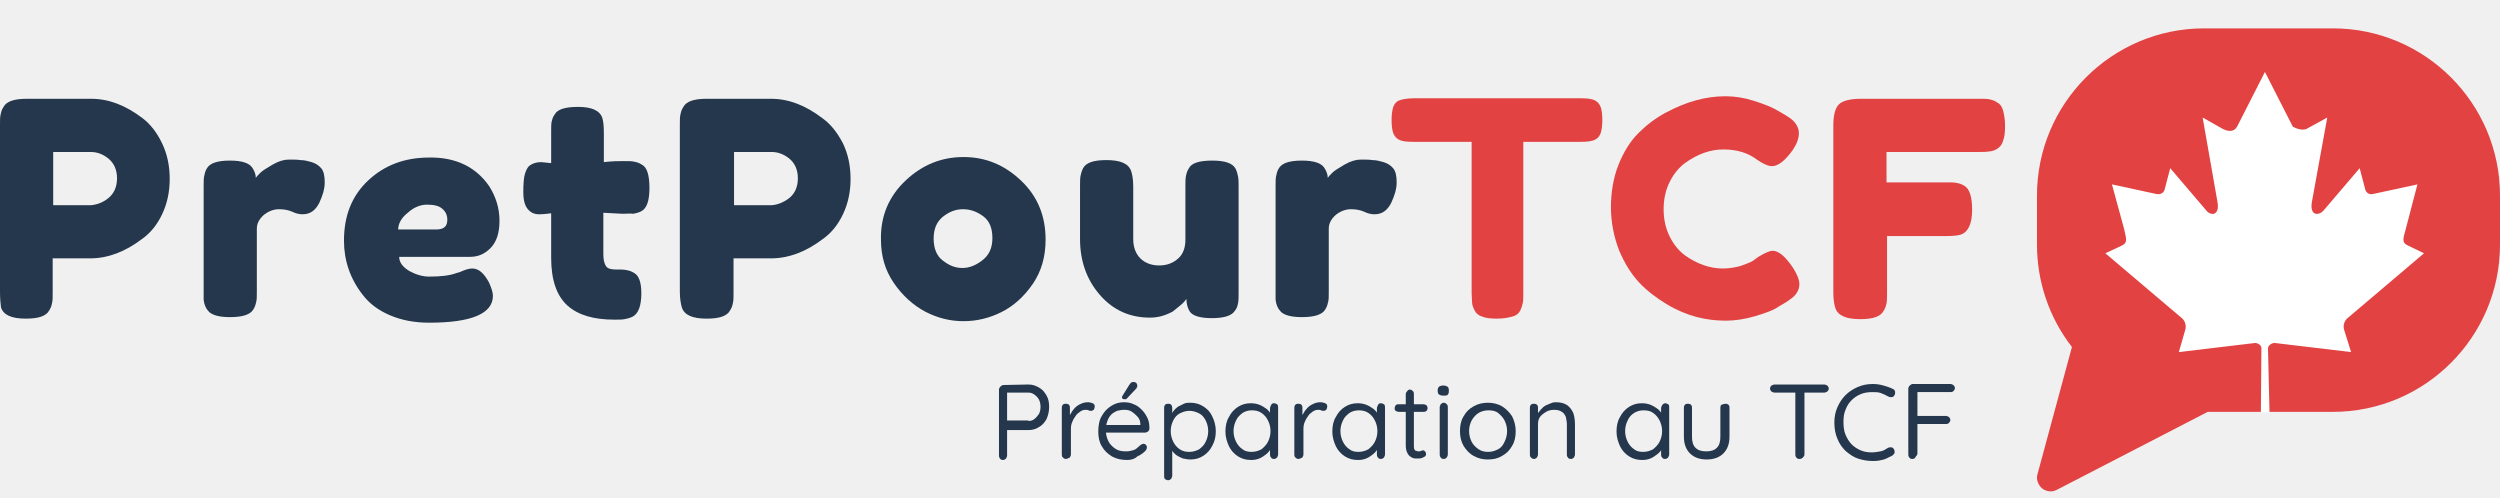
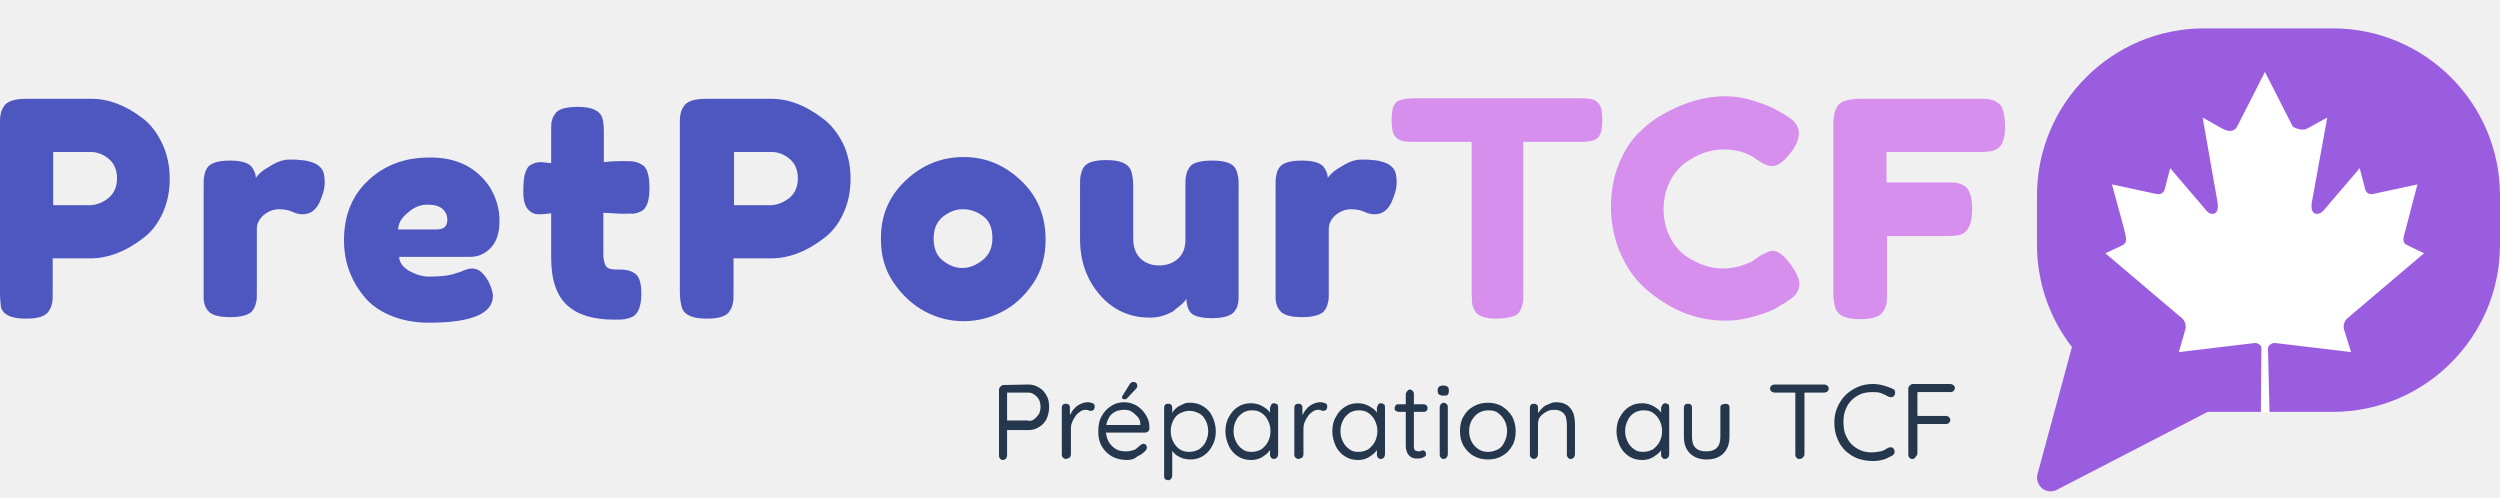
<svg xmlns="http://www.w3.org/2000/svg" version="1.1" id="PRINT" x="0px" y="0px" viewBox="0 0 493.5 98.3" style="enable-background:new 0 0 493.5 98.3;" xml:space="preserve">
  <style type="text/css">
- 	.st0{fill:#25374C;}
- 	.st1{fill:#E24242;}
- 	.st2{fill:#FFFFFF;}
+ 	.st0{fill:#4E56C0;}
+ 	.st1{fill:#D78FEE;}
+ 	.st2{fill:#25374C;}
+ 	.st3{fill:#9B5DE0;}
+ 	.st4{fill:#FFFFFF;}
</style>
  <path class="st0" d="M32,28.3c1,2.1,1.5,4.4,1.5,7s-0.5,4.9-1.5,7s-2.3,3.7-4,4.9c-3.3,2.5-6.7,3.8-10.2,3.8h-7.4v6.7  c0,0.9,0,1.6-0.1,2c-0.1,0.5-0.2,1-0.6,1.6c-0.6,1.1-2.1,1.6-4.6,1.6c-2.8,0-4.4-0.7-4.9-2.2C0.1,59.9,0,58.9,0,57.5V24.7  c0-0.9,0-1.6,0.1-2c0.1-0.5,0.2-1,0.6-1.6c0.6-1.1,2.1-1.6,4.6-1.6H18c3.5,0,6.8,1.3,10.1,3.8C29.7,24.5,31,26.2,32,28.3z   M21.4,39.1c1.1-0.9,1.7-2.2,1.7-3.9s-0.6-3-1.7-3.9S19.1,30,17.9,30h-7.4v10.5H18C19.1,40.4,20.3,40,21.4,39.1z" />
  <path class="st0" d="M61.5,32c0.7,0.2,1.4,0.6,1.9,1.2c0.5,0.6,0.7,1.5,0.7,2.8s-0.4,2.6-1.1,4.1c-0.8,1.5-1.8,2.2-3.3,2.2  c-0.7,0-1.4-0.2-2-0.5c-0.7-0.3-1.5-0.5-2.6-0.5s-2.1,0.4-3,1.1c-0.9,0.8-1.4,1.7-1.4,2.7v12.4c0,0.9,0,1.6-0.1,2s-0.2,1-0.6,1.6  c-0.6,1-2.1,1.5-4.6,1.5c-1.9,0-3.3-0.3-4.1-1c-0.6-0.6-1-1.4-1.1-2.5c0-0.4,0-1,0-1.7V36.8c0-0.9,0-1.6,0.1-2  c0.1-0.5,0.2-1,0.5-1.5c0.6-1.1,2.1-1.6,4.6-1.6c2.4,0,3.8,0.5,4.4,1.4c0.4,0.6,0.7,1.3,0.7,2c0.2-0.3,0.5-0.6,0.9-1  s1.2-0.9,2.4-1.6c1.2-0.7,2.3-1,3.2-1s1.7,0,2.3,0.1C60.1,31.6,60.8,31.8,61.5,32z" />
  <path class="st0" d="M98.6,43.6c0,2.4-0.6,4.2-1.8,5.4c-1.2,1.2-2.5,1.7-4,1.7h-14c0,1.1,0.7,2,2,2.8c1.3,0.7,2.6,1.1,3.9,1.1  c2.3,0,4.1-0.2,5.4-0.7l0.7-0.2c0.9-0.4,1.7-0.7,2.4-0.7c1.3,0,2.3,0.9,3.3,2.7c0.5,1.1,0.8,2,0.8,2.7c0,3.5-4.2,5.3-12.6,5.3  c-2.9,0-5.5-0.5-7.8-1.5s-4-2.3-5.3-4c-2.5-3.2-3.7-6.8-3.7-10.7c0-5,1.6-8.9,4.8-11.9c3.2-3,7.2-4.5,12-4.5C90,31,94,33,96.6,36.8  C97.9,38.9,98.6,41.1,98.6,43.6z M86.1,45.3c1.5,0,2.2-0.6,2.2-1.9c0-0.9-0.3-1.6-1-2.2c-0.7-0.6-1.7-0.8-3-0.8s-2.6,0.5-3.8,1.6  c-1.3,1-1.9,2.2-1.9,3.3C78.6,45.3,86.1,45.3,86.1,45.3z" />
  <path class="st0" d="M122.9,42.2l-3.8-0.2v8.2c0,1.1,0.2,1.8,0.5,2.3s1,0.7,1.9,0.7s1.6,0,2.1,0.1s1,0.2,1.6,0.6  c0.9,0.5,1.4,1.8,1.4,4c0,2.5-0.6,4-1.7,4.6c-0.6,0.3-1.1,0.4-1.6,0.5s-1.1,0.1-2,0.1c-4.1,0-7.2-0.9-9.3-2.8  c-2.1-1.9-3.2-5-3.2-9.4v-8.8c-0.7,0.1-1.6,0.2-2.4,0.2c-0.9,0-1.6-0.3-2.2-1s-0.9-1.8-0.9-3.4c0-1.6,0.1-2.8,0.3-3.5  c0.2-0.7,0.5-1.3,0.8-1.6c0.6-0.5,1.4-0.8,2.4-0.8l2,0.2V26c0-0.9,0-1.6,0.1-2s0.2-0.9,0.6-1.4c0.5-1,2-1.5,4.6-1.5  c2.7,0,4.3,0.7,4.8,2.2c0.2,0.6,0.3,1.6,0.3,3V32c1.7-0.2,3-0.2,3.9-0.2s1.6,0,2,0.1c0.5,0.1,1,0.2,1.6,0.6c1,0.5,1.5,2,1.5,4.6  c0,2.5-0.5,4-1.6,4.6c-0.6,0.3-1.1,0.4-1.6,0.5C124.5,42.1,123.8,42.2,122.9,42.2z" />
  <path class="st0" d="M166.4,28.3c1,2.1,1.5,4.4,1.5,7s-0.5,4.9-1.5,7s-2.3,3.7-4,4.9c-3.3,2.5-6.7,3.8-10.2,3.8h-7.4v6.7  c0,0.9,0,1.6-0.1,2c-0.1,0.5-0.2,1-0.6,1.6c-0.6,1.1-2.1,1.6-4.6,1.6c-2.8,0-4.4-0.7-4.9-2.2c-0.2-0.7-0.4-1.7-0.4-3.1V24.7  c0-0.9,0-1.6,0.1-2c0.1-0.5,0.2-1,0.6-1.6c0.6-1.1,2.1-1.6,4.6-1.6h12.7c3.5,0,6.8,1.3,10.1,3.8C164,24.5,165.3,26.2,166.4,28.3z   M155.8,39.1c1.1-0.9,1.7-2.2,1.7-3.9s-0.6-3-1.7-3.9c-1.1-0.9-2.3-1.3-3.5-1.3h-7.4v10.5h7.5C153.5,40.4,154.6,40,155.8,39.1z" />
  <path class="st0" d="M178.8,35.6c3.3-3.1,7.1-4.6,11.4-4.6c4.3,0,8,1.5,11.3,4.6s4.9,7,4.9,11.7c0,3.3-0.8,6.2-2.5,8.7  s-3.8,4.4-6.2,5.6c-2.4,1.2-4.9,1.8-7.5,1.8s-5.1-0.6-7.6-1.9c-2.4-1.3-4.5-3.2-6.2-5.7s-2.5-5.3-2.5-8.5  C173.8,42.6,175.5,38.7,178.8,35.6z M186.2,51.5c1.3,1,2.5,1.4,3.8,1.4s2.6-0.5,3.9-1.5c1.3-1,2-2.4,2-4.4s-0.6-3.4-1.8-4.3  c-1.2-0.9-2.5-1.4-4-1.4s-2.7,0.5-4,1.5c-1.2,1-1.8,2.4-1.8,4.3S184.9,50.6,186.2,51.5z" />
  <path class="st0" d="M227,62.7c-4,0-7.3-1.5-9.9-4.5c-2.6-3-3.9-6.7-3.9-11V36.8c0-0.9,0-1.6,0.1-2.1c0.1-0.4,0.2-0.9,0.5-1.5  c0.6-1.1,2.1-1.6,4.6-1.6c2.8,0,4.4,0.7,4.9,2.2c0.2,0.6,0.4,1.6,0.4,3v10.4c0,1.6,0.5,2.9,1.4,3.8c0.9,0.9,2.2,1.4,3.7,1.4  c1.6,0,2.8-0.5,3.8-1.4s1.4-2.2,1.4-3.7V36.8c0-0.9,0-1.6,0.1-2c0.1-0.5,0.2-1,0.6-1.6c0.5-1,2-1.5,4.6-1.5c2.5,0,4,0.5,4.6,1.6  c0.3,0.6,0.4,1.1,0.5,1.6s0.1,1.1,0.1,2v20.9c0,0.9,0,1.5-0.1,2s-0.2,1-0.6,1.5c-0.6,1-2.1,1.5-4.6,1.5c-2.4,0-3.9-0.5-4.4-1.4  c-0.4-0.7-0.6-1.5-0.6-2.4c-0.2,0.3-0.5,0.7-1.1,1.2s-1.1,0.9-1.6,1.3C230,62.3,228.6,62.7,227,62.7z" />
  <path class="st0" d="M273.1,32c0.7,0.2,1.4,0.6,1.9,1.2c0.5,0.6,0.7,1.5,0.7,2.8s-0.4,2.6-1.1,4.1c-0.8,1.5-1.8,2.2-3.3,2.2  c-0.7,0-1.4-0.2-2-0.5c-0.7-0.3-1.5-0.5-2.6-0.5s-2.1,0.4-3,1.1c-0.9,0.8-1.4,1.7-1.4,2.7v12.4c0,0.9,0,1.6-0.1,2s-0.2,1-0.6,1.6  c-0.6,1-2.1,1.5-4.6,1.5c-1.9,0-3.3-0.3-4.1-1c-0.6-0.6-1-1.4-1.1-2.5c0-0.4,0-1,0-1.7V36.8c0-0.9,0-1.6,0.1-2  c0.1-0.5,0.2-1,0.5-1.5c0.6-1.1,2.1-1.6,4.6-1.6c2.4,0,3.8,0.5,4.4,1.4c0.4,0.6,0.7,1.3,0.7,2c0.2-0.3,0.5-0.6,0.9-1  s1.2-0.9,2.4-1.6c1.2-0.7,2.3-1,3.2-1c0.9,0,1.7,0,2.3,0.1C271.7,31.6,272.4,31.8,273.1,32z" />
  <path class="st1" d="M279.1,19.4H312c1.3,0,2.2,0.1,2.8,0.4c0.6,0.3,1,0.8,1.2,1.4s0.3,1.5,0.3,2.5s-0.1,1.8-0.3,2.5  c-0.2,0.6-0.5,1-1,1.3c-0.7,0.4-1.7,0.5-3,0.5h-11.3v29.8c0,0.9,0,1.6-0.1,2s-0.2,0.9-0.5,1.5s-0.8,1-1.6,1.2  c-0.7,0.2-1.7,0.4-3,0.4c-1.2,0-2.2-0.1-2.9-0.4c-0.7-0.2-1.2-0.6-1.5-1.2c-0.3-0.6-0.5-1.1-0.5-1.5s-0.1-1.1-0.1-2V28H279  c-1.3,0-2.2-0.1-2.8-0.4c-0.6-0.3-1-0.8-1.2-1.4s-0.3-1.5-0.3-2.5s0.1-1.8,0.3-2.5c0.2-0.6,0.5-1,1-1.3  C276.7,19.6,277.8,19.4,279.1,19.4z" />
  <path class="st1" d="M346,51.5l1.1-0.8c1.3-0.8,2.3-1.2,2.8-1.2c1.2,0,2.5,1.1,4,3.3c0.9,1.4,1.3,2.5,1.3,3.3s-0.3,1.5-0.8,2.1  s-1.2,1-1.9,1.5c-0.7,0.4-1.4,0.8-2,1.2c-0.7,0.4-2,0.9-4,1.5s-4,0.9-5.8,0.9s-3.8-0.2-5.7-0.7c-1.9-0.5-3.9-1.3-5.9-2.5  s-3.9-2.6-5.5-4.3s-2.9-3.8-4-6.4c-1-2.6-1.6-5.5-1.6-8.5s0.5-5.9,1.5-8.4c1-2.5,2.3-4.6,3.9-6.2s3.4-3,5.5-4.1  c3.9-2.1,7.8-3.2,11.7-3.2c1.9,0,3.7,0.3,5.6,0.9s3.4,1.2,4.3,1.7l1.4,0.8c0.7,0.4,1.3,0.8,1.7,1.1c1,0.8,1.5,1.8,1.5,2.8  s-0.4,2.1-1.2,3.3c-1.5,2.1-2.9,3.2-4.1,3.2c-0.7,0-1.7-0.4-3-1.3c-1.7-1.3-3.9-2-6.6-2c-2.6,0-5.1,0.9-7.6,2.7  c-1.2,0.9-2.2,2.1-3,3.7c-0.8,1.6-1.2,3.4-1.2,5.4s0.4,3.8,1.2,5.4c0.8,1.6,1.8,2.8,3,3.7c2.4,1.7,4.9,2.6,7.5,2.6  c1.2,0,2.4-0.2,3.5-0.5C344.7,52.1,345.5,51.8,346,51.5z" />
  <path class="st1" d="M390.7,19.5c0.9,0,1.6,0,2,0.1s1,0.2,1.5,0.6c0.6,0.3,1,0.8,1.2,1.6c0.2,0.7,0.4,1.8,0.4,3c0,1.3-0.1,2.3-0.4,3  c-0.2,0.8-0.7,1.3-1.2,1.6s-1.1,0.5-1.6,0.5c-0.5,0.1-1.2,0.1-2.1,0.1h-18.1v6h11.7c0.9,0,1.6,0,2.1,0.1s1,0.2,1.6,0.6  c1,0.6,1.5,2.2,1.5,4.7c0,2.8-0.8,4.4-2.2,4.9c-0.6,0.2-1.6,0.3-3,0.3h-11.6v11.2c0,0.9,0,1.6-0.1,2.1c-0.1,0.4-0.2,0.9-0.6,1.5  c-0.6,1.1-2.1,1.6-4.6,1.6c-2.8,0-4.4-0.7-4.9-2.2c-0.2-0.6-0.4-1.6-0.4-3V24.7c0-2,0.4-3.4,1.1-4.1s2.2-1.1,4.3-1.1H390.7z" />
  <g>
-     <path class="st0" d="M203,75.9c0.8,0,1.4,0.2,2.1,0.6s1.1,0.9,1.5,1.6s0.5,1.4,0.5,2.3c0,0.8-0.2,1.6-0.5,2.3   c-0.4,0.7-0.8,1.2-1.5,1.6c-0.6,0.4-1.3,0.6-2.1,0.6h-4.3l0.1-0.3v5.3c0,0.2-0.1,0.4-0.2,0.6c-0.2,0.2-0.4,0.3-0.6,0.3   c-0.3,0-0.5-0.1-0.6-0.3c-0.2-0.2-0.2-0.4-0.2-0.6v-13c0-0.2,0.1-0.4,0.3-0.6s0.4-0.3,0.6-0.3L203,75.9L203,75.9z M203,83.1   c0.4,0,0.9-0.1,1.2-0.4c0.4-0.3,0.6-0.6,0.9-1c0.2-0.4,0.3-0.9,0.3-1.4s-0.1-1-0.3-1.4s-0.5-0.7-0.9-1s-0.8-0.4-1.2-0.4h-4.3   l0.1-0.3v6l-0.1-0.2h4.3V83.1z" />
-     <path class="st0" d="M210.4,90.6c-0.2,0-0.4-0.1-0.6-0.3c-0.2-0.2-0.2-0.4-0.2-0.6v-9.2c0-0.3,0.1-0.5,0.2-0.6   c0.2-0.2,0.4-0.2,0.6-0.2c0.3,0,0.5,0.1,0.6,0.2c0.2,0.2,0.2,0.4,0.2,0.6v2.8l-0.3-0.4c0.1-0.4,0.2-0.9,0.5-1.3   c0.2-0.4,0.5-0.8,0.8-1.1s0.7-0.6,1.2-0.8c0.4-0.2,0.9-0.3,1.4-0.3c0.3,0,0.6,0.1,0.9,0.2c0.3,0.1,0.4,0.4,0.4,0.6   c0,0.3-0.1,0.5-0.2,0.7c-0.2,0.1-0.3,0.2-0.5,0.2s-0.4,0-0.5-0.1c-0.2-0.1-0.4-0.1-0.6-0.1c-0.4,0-0.7,0.1-1,0.3   c-0.3,0.2-0.7,0.5-0.9,0.8s-0.5,0.7-0.7,1.2c-0.2,0.4-0.3,0.9-0.3,1.4v5.1c0,0.2-0.1,0.4-0.2,0.6C210.8,90.5,210.6,90.6,210.4,90.6   z" />
-     <path class="st0" d="M222.5,90.8c-1.1,0-2.1-0.2-3-0.7c-0.8-0.5-1.5-1.1-2-2c-0.5-0.8-0.7-1.8-0.7-2.9c0-1.2,0.2-2.3,0.7-3.1   c0.5-0.9,1.1-1.5,1.9-2s1.6-0.7,2.5-0.7c0.6,0,1.3,0.1,1.9,0.4c0.6,0.2,1.1,0.6,1.6,1.1s0.8,1,1.1,1.6s0.4,1.3,0.4,2.1   c0,0.2-0.1,0.4-0.3,0.6c-0.2,0.1-0.4,0.2-0.6,0.2h-8.3l-0.4-1.5h8.1l-0.3,0.3v-0.5c0-0.6-0.2-1.1-0.6-1.5s-0.7-0.7-1.2-1   s-1-0.3-1.5-0.3c-0.4,0-0.8,0.1-1.3,0.2c-0.4,0.2-0.8,0.4-1.1,0.7c-0.3,0.3-0.6,0.7-0.8,1.3c-0.2,0.5-0.3,1.1-0.3,1.9   s0.2,1.5,0.5,2.1s0.8,1.1,1.4,1.5s1.3,0.5,2.1,0.5c0.5,0,0.9-0.1,1.3-0.2c0.4-0.1,0.7-0.3,0.9-0.5s0.5-0.4,0.7-0.6   c0.2-0.1,0.4-0.2,0.5-0.2c0.2,0,0.4,0.1,0.5,0.2s0.2,0.3,0.2,0.5s-0.1,0.5-0.3,0.7c-0.4,0.4-0.9,0.8-1.6,1.1   C224,90.6,223.3,90.8,222.5,90.8z M221.9,78.8c-0.1,0-0.2,0-0.3-0.1s-0.2-0.2-0.1-0.3c0-0.1,0-0.2,0.1-0.3l1.3-2.1   c0.1-0.1,0.2-0.3,0.3-0.4s0.3-0.2,0.5-0.2c0.3,0,0.5,0.1,0.6,0.2s0.2,0.3,0.2,0.6c0,0.1,0,0.2-0.1,0.3c0,0.1-0.1,0.2-0.2,0.3   l-1.6,1.7c-0.1,0.1-0.2,0.2-0.3,0.3C222.2,78.8,222,78.8,221.9,78.8z" />
-     <path class="st0" d="M234.9,79.5c1,0,1.8,0.2,2.6,0.7s1.4,1.1,1.8,2c0.4,0.8,0.7,1.8,0.7,2.9s-0.2,2-0.7,2.9c-0.4,0.8-1,1.5-1.8,2   s-1.6,0.7-2.5,0.7c-0.5,0-1-0.1-1.5-0.2c-0.5-0.2-0.9-0.4-1.2-0.6s-0.7-0.6-0.9-0.9c-0.3-0.3-0.4-0.7-0.5-1l0.5-0.3v6.2   c0,0.2-0.1,0.4-0.2,0.6c-0.2,0.2-0.4,0.3-0.6,0.3c-0.2,0-0.4-0.1-0.6-0.2c-0.2-0.2-0.2-0.4-0.2-0.6V80.5c0-0.3,0.1-0.5,0.2-0.6   c0.2-0.2,0.4-0.2,0.6-0.2c0.3,0,0.5,0.1,0.6,0.2s0.2,0.4,0.2,0.6v1.9l-0.3-0.2c0.1-0.4,0.3-0.7,0.5-1s0.5-0.6,0.9-0.9   c0.4-0.2,0.8-0.4,1.2-0.6S234.5,79.5,234.9,79.5z M234.8,81.1c-0.7,0-1.3,0.2-1.9,0.5s-1,0.8-1.3,1.4s-0.5,1.3-0.5,2.1   c0,0.8,0.2,1.5,0.5,2.1s0.7,1.1,1.3,1.5s1.2,0.5,1.9,0.5s1.3-0.2,1.9-0.5c0.5-0.4,1-0.8,1.3-1.5c0.3-0.6,0.5-1.3,0.5-2.1   c0-0.8-0.2-1.5-0.5-2.1s-0.7-1.1-1.3-1.4C236.1,81.3,235.5,81.1,234.8,81.1z" />
-     <path class="st0" d="M251.5,79.6c0.2,0,0.4,0.1,0.6,0.2c0.2,0.2,0.2,0.4,0.2,0.6v9.3c0,0.2-0.1,0.4-0.2,0.6   c-0.2,0.2-0.4,0.3-0.6,0.3c-0.3,0-0.5-0.1-0.6-0.3c-0.2-0.2-0.2-0.4-0.2-0.6v-2h0.4c0,0.3-0.1,0.7-0.3,1s-0.5,0.7-0.9,1   s-0.8,0.6-1.3,0.8s-1,0.3-1.6,0.3c-1,0-1.8-0.2-2.6-0.7s-1.4-1.2-1.8-2c-0.4-0.9-0.7-1.8-0.7-2.9s0.2-2.1,0.7-2.9   c0.4-0.8,1-1.5,1.8-2s1.6-0.7,2.5-0.7c0.6,0,1.2,0.1,1.7,0.3c0.5,0.2,1,0.5,1.4,0.8s0.7,0.7,0.9,1.1s0.3,0.8,0.3,1.2l-0.5-0.1v-2.3   c0-0.2,0.1-0.4,0.2-0.6C251,79.7,251.2,79.6,251.5,79.6z M247.1,89.2c0.7,0,1.3-0.2,1.9-0.5c0.5-0.4,1-0.9,1.3-1.5s0.5-1.3,0.5-2.1   c0-0.8-0.2-1.5-0.5-2.1s-0.7-1.1-1.3-1.5s-1.2-0.5-1.9-0.5s-1.3,0.2-1.8,0.5c-0.5,0.4-1,0.8-1.3,1.5c-0.3,0.6-0.5,1.3-0.5,2.1   c0,0.8,0.2,1.5,0.5,2.1s0.7,1.1,1.3,1.5C245.8,89.1,246.4,89.2,247.1,89.2z" />
-     <path class="st0" d="M256.3,90.6c-0.2,0-0.4-0.1-0.6-0.3c-0.2-0.2-0.2-0.4-0.2-0.6v-9.2c0-0.3,0.1-0.5,0.2-0.6   c0.2-0.2,0.4-0.2,0.6-0.2c0.3,0,0.5,0.1,0.6,0.2c0.2,0.2,0.2,0.4,0.2,0.6v2.8l-0.3-0.4c0.1-0.4,0.2-0.9,0.5-1.3   c0.2-0.4,0.5-0.8,0.8-1.1s0.7-0.6,1.2-0.8c0.4-0.2,0.9-0.3,1.4-0.3c0.3,0,0.6,0.1,0.9,0.2s0.4,0.4,0.4,0.6c0,0.3-0.1,0.5-0.2,0.7   c-0.2,0.1-0.3,0.2-0.5,0.2s-0.4,0-0.5-0.1c-0.2-0.1-0.4-0.1-0.6-0.1c-0.4,0-0.7,0.1-1,0.3c-0.3,0.2-0.7,0.5-0.9,0.8   s-0.5,0.7-0.7,1.2c-0.2,0.4-0.3,0.9-0.3,1.4v5.1c0,0.2-0.1,0.4-0.2,0.6C256.7,90.5,256.5,90.6,256.3,90.6z" />
-     <path class="st0" d="M272.6,79.6c0.2,0,0.4,0.1,0.6,0.2c0.2,0.2,0.2,0.4,0.2,0.6v9.3c0,0.2-0.1,0.4-0.2,0.6   c-0.2,0.2-0.4,0.3-0.6,0.3c-0.3,0-0.5-0.1-0.6-0.3c-0.2-0.2-0.2-0.4-0.2-0.6v-2h0.4c0,0.3-0.1,0.7-0.3,1s-0.5,0.7-0.9,1   s-0.8,0.6-1.3,0.8s-1,0.3-1.6,0.3c-1,0-1.8-0.2-2.6-0.7c-0.8-0.5-1.4-1.2-1.8-2c-0.4-0.9-0.7-1.8-0.7-2.9s0.2-2.1,0.7-2.9   c0.4-0.8,1-1.5,1.8-2s1.6-0.7,2.5-0.7c0.6,0,1.2,0.1,1.7,0.3c0.5,0.2,1,0.5,1.4,0.8s0.7,0.7,0.9,1.1s0.3,0.8,0.3,1.2l-0.5-0.1v-2.3   c0-0.2,0.1-0.4,0.2-0.6C272.1,79.7,272.3,79.6,272.6,79.6z M268.2,89.2c0.7,0,1.3-0.2,1.9-0.5c0.5-0.4,1-0.9,1.3-1.5   s0.5-1.3,0.5-2.1c0-0.8-0.2-1.5-0.5-2.1s-0.7-1.1-1.3-1.5s-1.2-0.5-1.9-0.5c-0.7,0-1.3,0.2-1.8,0.5c-0.5,0.4-1,0.8-1.3,1.5   c-0.3,0.6-0.5,1.3-0.5,2.1c0,0.8,0.2,1.5,0.5,2.1s0.7,1.1,1.3,1.5C266.9,89.1,267.5,89.2,268.2,89.2z" />
-     <path class="st0" d="M276.1,79.8h4.9c0.2,0,0.4,0.1,0.6,0.2c0.1,0.2,0.2,0.3,0.2,0.6c0,0.2-0.1,0.4-0.2,0.5s-0.3,0.2-0.6,0.2h-4.9   c-0.2,0-0.4-0.1-0.6-0.2c-0.2-0.2-0.2-0.3-0.2-0.5s0.1-0.4,0.2-0.6C275.7,79.8,275.9,79.8,276.1,79.8z M278.3,76.9   c0.2,0,0.4,0.1,0.6,0.3c0.2,0.2,0.2,0.4,0.2,0.6v10.1c0,0.3,0,0.6,0.1,0.8c0.1,0.2,0.2,0.3,0.4,0.3c0.2,0.1,0.3,0.1,0.5,0.1   c0.1,0,0.3,0,0.4-0.1c0.1,0,0.2-0.1,0.4-0.1s0.3,0.1,0.4,0.2s0.2,0.3,0.2,0.5c0,0.3-0.1,0.5-0.4,0.6c-0.3,0.2-0.6,0.3-1,0.3   c-0.2,0-0.4,0-0.7,0c-0.3,0-0.6-0.1-0.9-0.3c-0.3-0.2-0.5-0.4-0.7-0.8s-0.3-0.9-0.3-1.5V77.8c0-0.2,0.1-0.4,0.3-0.6   C277.9,77,278.1,76.9,278.3,76.9z" />
-     <path class="st0" d="M284.9,78.1c-0.4,0-0.6-0.1-0.8-0.2c-0.2-0.1-0.3-0.4-0.3-0.7V77c0-0.3,0.1-0.5,0.3-0.7   c0.2-0.1,0.4-0.2,0.8-0.2s0.6,0.1,0.8,0.2c0.2,0.1,0.3,0.4,0.3,0.7v0.3c0,0.3-0.1,0.5-0.3,0.7C285.5,78.1,285.3,78.1,284.9,78.1z    M285.8,89.7c0,0.2-0.1,0.4-0.2,0.6c-0.2,0.2-0.4,0.3-0.6,0.3c-0.3,0-0.5-0.1-0.6-0.3c-0.2-0.2-0.2-0.4-0.2-0.6v-9.3   c0-0.2,0.1-0.4,0.2-0.6c0.2-0.2,0.4-0.3,0.6-0.3s0.4,0.1,0.6,0.3c0.2,0.2,0.2,0.4,0.2,0.6V89.7z" />
-     <path class="st0" d="M299.2,85.1c0,1.1-0.2,2.1-0.7,2.9c-0.5,0.9-1.1,1.5-2,2c-0.8,0.5-1.7,0.7-2.8,0.7c-1,0-1.9-0.2-2.8-0.7   s-1.5-1.2-2-2c-0.5-0.9-0.7-1.8-0.7-2.9s0.2-2.1,0.7-2.9c0.5-0.9,1.1-1.5,2-2s1.8-0.7,2.8-0.7s1.9,0.2,2.8,0.7c0.8,0.5,1.5,1.2,2,2   C298.9,83,299.2,84,299.2,85.1z M297.5,85.1c0-0.8-0.2-1.5-0.5-2.1s-0.8-1.1-1.3-1.5s-1.2-0.5-1.9-0.5c-0.7,0-1.4,0.2-1.9,0.5   s-1,0.8-1.4,1.5c-0.3,0.6-0.5,1.3-0.5,2.1c0,0.8,0.2,1.5,0.5,2.1s0.8,1.1,1.4,1.5s1.2,0.5,1.9,0.5c0.7,0,1.3-0.2,1.9-0.5   s1-0.8,1.3-1.5C297.3,86.6,297.5,85.9,297.5,85.1z" />
-     <path class="st0" d="M307.1,79.4c1,0,1.7,0.2,2.3,0.6c0.5,0.4,0.9,0.9,1.2,1.6c0.2,0.7,0.3,1.4,0.3,2.2v5.9c0,0.2-0.1,0.4-0.2,0.6   c-0.2,0.2-0.4,0.3-0.6,0.3c-0.3,0-0.5-0.1-0.6-0.3c-0.2-0.2-0.2-0.4-0.2-0.6v-5.9c0-0.5-0.1-1-0.2-1.5c-0.2-0.4-0.4-0.8-0.8-1   c-0.4-0.3-0.9-0.4-1.5-0.4s-1.1,0.1-1.6,0.4s-0.9,0.6-1.2,1c-0.3,0.4-0.4,0.9-0.4,1.5v5.9c0,0.2-0.1,0.4-0.2,0.6   c-0.2,0.2-0.4,0.3-0.6,0.3s-0.4-0.1-0.6-0.3c-0.2-0.2-0.2-0.4-0.2-0.6v-9.2c0-0.3,0.1-0.5,0.2-0.6c0.2-0.2,0.4-0.2,0.6-0.2   c0.3,0,0.5,0.1,0.6,0.2c0.2,0.2,0.2,0.4,0.2,0.6V82l-0.4,0.5c0.1-0.4,0.2-0.7,0.5-1.1s0.6-0.7,0.9-1s0.8-0.5,1.3-0.7   S306.6,79.4,307.1,79.4z" />
-     <path class="st0" d="M328.7,79.6c0.2,0,0.4,0.1,0.6,0.2s0.2,0.4,0.2,0.6v9.3c0,0.2-0.1,0.4-0.2,0.6c-0.2,0.2-0.4,0.3-0.6,0.3   c-0.3,0-0.5-0.1-0.6-0.3c-0.2-0.2-0.2-0.4-0.2-0.6v-2h0.4c0,0.3-0.1,0.7-0.3,1c-0.2,0.4-0.5,0.7-0.9,1s-0.8,0.6-1.3,0.8   s-1,0.3-1.6,0.3c-1,0-1.8-0.2-2.6-0.7c-0.8-0.5-1.4-1.2-1.8-2c-0.4-0.9-0.7-1.8-0.7-2.9s0.2-2.1,0.7-2.9c0.4-0.8,1-1.5,1.8-2   s1.6-0.7,2.5-0.7c0.6,0,1.2,0.1,1.7,0.3c0.5,0.2,1,0.5,1.4,0.8s0.7,0.7,0.9,1.1c0.2,0.4,0.3,0.8,0.3,1.2l-0.5-0.1v-2.3   c0-0.2,0.1-0.4,0.2-0.6S328.5,79.6,328.7,79.6z M324.4,89.2c0.7,0,1.3-0.2,1.9-0.5c0.5-0.4,1-0.9,1.3-1.5s0.5-1.3,0.5-2.1   c0-0.8-0.2-1.5-0.5-2.1s-0.7-1.1-1.3-1.5c-0.5-0.4-1.2-0.5-1.9-0.5c-0.7,0-1.3,0.2-1.8,0.5s-1,0.8-1.3,1.5   c-0.3,0.6-0.5,1.3-0.5,2.1c0,0.8,0.2,1.5,0.5,2.1s0.7,1.1,1.3,1.5C323.1,89.1,323.7,89.2,324.4,89.2z" />
-     <path class="st0" d="M340.6,79.7c0.3,0,0.5,0.1,0.6,0.2c0.2,0.2,0.2,0.4,0.2,0.6v5.7c0,1.4-0.4,2.5-1.2,3.3   c-0.8,0.8-1.9,1.2-3.3,1.2s-2.5-0.4-3.3-1.2c-0.8-0.8-1.2-1.9-1.2-3.3v-5.7c0-0.3,0.1-0.5,0.2-0.6c0.2-0.2,0.4-0.2,0.6-0.2   c0.3,0,0.5,0.1,0.6,0.2c0.2,0.2,0.2,0.4,0.2,0.6v5.7c0,1,0.2,1.7,0.7,2.2s1.2,0.7,2.1,0.7s1.6-0.2,2.1-0.7s0.7-1.2,0.7-2.2v-5.7   c0-0.3,0.1-0.5,0.2-0.6C340.2,79.8,340.4,79.7,340.6,79.7z" />
-     <path class="st0" d="M350.3,77.5c-0.2,0-0.4-0.1-0.6-0.2c-0.2-0.2-0.3-0.4-0.3-0.6s0.1-0.4,0.3-0.6c0.2-0.1,0.4-0.2,0.6-0.2h9.8   c0.2,0,0.4,0.1,0.6,0.2c0.2,0.2,0.3,0.4,0.3,0.6s-0.1,0.4-0.3,0.6c-0.2,0.1-0.4,0.2-0.6,0.2H350.3z M355.2,90.6   c-0.3,0-0.5-0.1-0.6-0.3c-0.2-0.2-0.2-0.4-0.2-0.6v-13h1.8v13c0,0.2-0.1,0.4-0.3,0.6C355.7,90.5,355.5,90.6,355.2,90.6z" />
-     <path class="st0" d="M373.7,76.8c0.2,0.1,0.4,0.3,0.4,0.6c0,0.3,0,0.5-0.2,0.7c-0.1,0.2-0.3,0.3-0.5,0.3s-0.4,0-0.6-0.1   c-0.5-0.3-1-0.5-1.5-0.7s-1.1-0.2-1.7-0.2c-0.8,0-1.6,0.1-2.3,0.4c-0.7,0.3-1.3,0.7-1.8,1.2s-0.9,1.1-1.2,1.9   c-0.3,0.7-0.4,1.5-0.4,2.4s0.1,1.8,0.4,2.5s0.7,1.4,1.2,1.9s1.1,0.9,1.8,1.2c0.7,0.3,1.4,0.4,2.2,0.4c0.6,0,1.1-0.1,1.7-0.2   s1-0.4,1.5-0.7c0.2-0.1,0.4-0.1,0.6-0.1s0.4,0.1,0.5,0.3c0.2,0.2,0.2,0.5,0.2,0.7s-0.2,0.4-0.4,0.6c-0.4,0.2-0.8,0.4-1.2,0.6   c-0.4,0.2-0.9,0.3-1.4,0.4s-1,0.1-1.4,0.1c-1,0-2-0.2-2.9-0.5s-1.7-0.9-2.4-1.5c-0.7-0.7-1.2-1.4-1.6-2.4c-0.4-0.9-0.6-2-0.6-3.2   c0-1.1,0.2-2.1,0.6-3s0.9-1.7,1.6-2.4c0.7-0.7,1.5-1.2,2.4-1.6s1.9-0.6,3-0.6c0.7,0,1.4,0.1,2.1,0.3S373.1,76.5,373.7,76.8z" />
-     <path class="st0" d="M377.5,90.6c-0.3,0-0.5-0.1-0.6-0.3c-0.2-0.2-0.2-0.4-0.2-0.6v-13c0-0.2,0.1-0.4,0.3-0.6   c0.2-0.2,0.4-0.3,0.6-0.3h7.4c0.2,0,0.4,0.1,0.6,0.2c0.2,0.2,0.3,0.4,0.3,0.6s-0.1,0.4-0.3,0.6c-0.2,0.2-0.4,0.2-0.6,0.2h-6.6   l0.1-0.2v5.1l-0.1-0.2h5.7c0.2,0,0.4,0.1,0.6,0.2c0.2,0.2,0.3,0.4,0.3,0.6s-0.1,0.4-0.3,0.6c-0.2,0.2-0.4,0.2-0.6,0.2h-5.7l0.1-0.2   v6c0,0.2-0.1,0.4-0.3,0.6C378,90.5,377.8,90.6,377.5,90.6z" />
+     <path class="st2" d="M203,75.9c0.8,0,1.4,0.2,2.1,0.6s1.1,0.9,1.5,1.6s0.5,1.4,0.5,2.3c0,0.8-0.2,1.6-0.5,2.3   c-0.4,0.7-0.8,1.2-1.5,1.6c-0.6,0.4-1.3,0.6-2.1,0.6h-4.3l0.1-0.3v5.3c0,0.2-0.1,0.4-0.2,0.6c-0.2,0.2-0.4,0.3-0.6,0.3   c-0.3,0-0.5-0.1-0.6-0.3c-0.2-0.2-0.2-0.4-0.2-0.6v-13c0-0.2,0.1-0.4,0.3-0.6s0.4-0.3,0.6-0.3L203,75.9L203,75.9z M203,83.1   c0.4,0,0.9-0.1,1.2-0.4c0.4-0.3,0.6-0.6,0.9-1c0.2-0.4,0.3-0.9,0.3-1.4s-0.1-1-0.3-1.4s-0.5-0.7-0.9-1s-0.8-0.4-1.2-0.4h-4.3   l0.1-0.3v6l-0.1-0.2h4.3V83.1z" />
+     <path class="st2" d="M210.4,90.6c-0.2,0-0.4-0.1-0.6-0.3c-0.2-0.2-0.2-0.4-0.2-0.6v-9.2c0-0.3,0.1-0.5,0.2-0.6   c0.2-0.2,0.4-0.2,0.6-0.2c0.3,0,0.5,0.1,0.6,0.2c0.2,0.2,0.2,0.4,0.2,0.6v2.8l-0.3-0.4c0.1-0.4,0.2-0.9,0.5-1.3   c0.2-0.4,0.5-0.8,0.8-1.1s0.7-0.6,1.2-0.8c0.4-0.2,0.9-0.3,1.4-0.3c0.3,0,0.6,0.1,0.9,0.2c0.3,0.1,0.4,0.4,0.4,0.6   c0,0.3-0.1,0.5-0.2,0.7c-0.2,0.1-0.3,0.2-0.5,0.2s-0.4,0-0.5-0.1c-0.2-0.1-0.4-0.1-0.6-0.1c-0.4,0-0.7,0.1-1,0.3   c-0.3,0.2-0.7,0.5-0.9,0.8s-0.5,0.7-0.7,1.2c-0.2,0.4-0.3,0.9-0.3,1.4v5.1c0,0.2-0.1,0.4-0.2,0.6C210.8,90.5,210.6,90.6,210.4,90.6   z" />
+     <path class="st2" d="M222.5,90.8c-1.1,0-2.1-0.2-3-0.7c-0.8-0.5-1.5-1.1-2-2c-0.5-0.8-0.7-1.8-0.7-2.9c0-1.2,0.2-2.3,0.7-3.1   c0.5-0.9,1.1-1.5,1.9-2s1.6-0.7,2.5-0.7c0.6,0,1.3,0.1,1.9,0.4c0.6,0.2,1.1,0.6,1.6,1.1s0.8,1,1.1,1.6s0.4,1.3,0.4,2.1   c0,0.2-0.1,0.4-0.3,0.6c-0.2,0.1-0.4,0.2-0.6,0.2h-8.3l-0.4-1.5h8.1l-0.3,0.3v-0.5c0-0.6-0.2-1.1-0.6-1.5s-0.7-0.7-1.2-1   s-1-0.3-1.5-0.3c-0.4,0-0.8,0.1-1.3,0.2c-0.4,0.2-0.8,0.4-1.1,0.7c-0.3,0.3-0.6,0.7-0.8,1.3c-0.2,0.5-0.3,1.1-0.3,1.9   s0.2,1.5,0.5,2.1s0.8,1.1,1.4,1.5s1.3,0.5,2.1,0.5c0.5,0,0.9-0.1,1.3-0.2c0.4-0.1,0.7-0.3,0.9-0.5s0.5-0.4,0.7-0.6   c0.2-0.1,0.4-0.2,0.5-0.2c0.2,0,0.4,0.1,0.5,0.2s0.2,0.3,0.2,0.5s-0.1,0.5-0.3,0.7c-0.4,0.4-0.9,0.8-1.6,1.1   C224,90.6,223.3,90.8,222.5,90.8z M221.9,78.8c-0.1,0-0.2,0-0.3-0.1s-0.2-0.2-0.1-0.3c0-0.1,0-0.2,0.1-0.3l1.3-2.1   c0.1-0.1,0.2-0.3,0.3-0.4s0.3-0.2,0.5-0.2c0.3,0,0.5,0.1,0.6,0.2s0.2,0.3,0.2,0.6c0,0.1,0,0.2-0.1,0.3c0,0.1-0.1,0.2-0.2,0.3   l-1.6,1.7c-0.1,0.1-0.2,0.2-0.3,0.3C222.2,78.8,222,78.8,221.9,78.8z" />
+     <path class="st2" d="M234.9,79.5c1,0,1.8,0.2,2.6,0.7s1.4,1.1,1.8,2c0.4,0.8,0.7,1.8,0.7,2.9s-0.2,2-0.7,2.9c-0.4,0.8-1,1.5-1.8,2   s-1.6,0.7-2.5,0.7c-0.5,0-1-0.1-1.5-0.2c-0.5-0.2-0.9-0.4-1.2-0.6s-0.7-0.6-0.9-0.9c-0.3-0.3-0.4-0.7-0.5-1l0.5-0.3v6.2   c0,0.2-0.1,0.4-0.2,0.6c-0.2,0.2-0.4,0.3-0.6,0.3c-0.2,0-0.4-0.1-0.6-0.2c-0.2-0.2-0.2-0.4-0.2-0.6V80.5c0-0.3,0.1-0.5,0.2-0.6   c0.2-0.2,0.4-0.2,0.6-0.2c0.3,0,0.5,0.1,0.6,0.2s0.2,0.4,0.2,0.6v1.9l-0.3-0.2c0.1-0.4,0.3-0.7,0.5-1s0.5-0.6,0.9-0.9   c0.4-0.2,0.8-0.4,1.2-0.6S234.5,79.5,234.9,79.5z M234.8,81.1c-0.7,0-1.3,0.2-1.9,0.5s-1,0.8-1.3,1.4s-0.5,1.3-0.5,2.1   c0,0.8,0.2,1.5,0.5,2.1s0.7,1.1,1.3,1.5s1.2,0.5,1.9,0.5s1.3-0.2,1.9-0.5c0.5-0.4,1-0.8,1.3-1.5c0.3-0.6,0.5-1.3,0.5-2.1   c0-0.8-0.2-1.5-0.5-2.1s-0.7-1.1-1.3-1.4C236.1,81.3,235.5,81.1,234.8,81.1z" />
+     <path class="st2" d="M251.5,79.6c0.2,0,0.4,0.1,0.6,0.2c0.2,0.2,0.2,0.4,0.2,0.6v9.3c0,0.2-0.1,0.4-0.2,0.6   c-0.2,0.2-0.4,0.3-0.6,0.3c-0.3,0-0.5-0.1-0.6-0.3c-0.2-0.2-0.2-0.4-0.2-0.6v-2h0.4c0,0.3-0.1,0.7-0.3,1s-0.5,0.7-0.9,1   s-0.8,0.6-1.3,0.8s-1,0.3-1.6,0.3c-1,0-1.8-0.2-2.6-0.7s-1.4-1.2-1.8-2c-0.4-0.9-0.7-1.8-0.7-2.9s0.2-2.1,0.7-2.9   c0.4-0.8,1-1.5,1.8-2s1.6-0.7,2.5-0.7c0.6,0,1.2,0.1,1.7,0.3c0.5,0.2,1,0.5,1.4,0.8s0.7,0.7,0.9,1.1s0.3,0.8,0.3,1.2l-0.5-0.1v-2.3   c0-0.2,0.1-0.4,0.2-0.6C251,79.7,251.2,79.6,251.5,79.6z M247.1,89.2c0.7,0,1.3-0.2,1.9-0.5c0.5-0.4,1-0.9,1.3-1.5s0.5-1.3,0.5-2.1   c0-0.8-0.2-1.5-0.5-2.1s-0.7-1.1-1.3-1.5s-1.2-0.5-1.9-0.5s-1.3,0.2-1.8,0.5c-0.5,0.4-1,0.8-1.3,1.5c-0.3,0.6-0.5,1.3-0.5,2.1   c0,0.8,0.2,1.5,0.5,2.1s0.7,1.1,1.3,1.5C245.8,89.1,246.4,89.2,247.1,89.2z" />
+     <path class="st2" d="M256.3,90.6c-0.2,0-0.4-0.1-0.6-0.3c-0.2-0.2-0.2-0.4-0.2-0.6v-9.2c0-0.3,0.1-0.5,0.2-0.6   c0.2-0.2,0.4-0.2,0.6-0.2c0.3,0,0.5,0.1,0.6,0.2c0.2,0.2,0.2,0.4,0.2,0.6v2.8l-0.3-0.4c0.1-0.4,0.2-0.9,0.5-1.3   c0.2-0.4,0.5-0.8,0.8-1.1s0.7-0.6,1.2-0.8c0.4-0.2,0.9-0.3,1.4-0.3c0.3,0,0.6,0.1,0.9,0.2s0.4,0.4,0.4,0.6c0,0.3-0.1,0.5-0.2,0.7   c-0.2,0.1-0.3,0.2-0.5,0.2s-0.4,0-0.5-0.1c-0.2-0.1-0.4-0.1-0.6-0.1c-0.4,0-0.7,0.1-1,0.3c-0.3,0.2-0.7,0.5-0.9,0.8   s-0.5,0.7-0.7,1.2c-0.2,0.4-0.3,0.9-0.3,1.4v5.1c0,0.2-0.1,0.4-0.2,0.6C256.7,90.5,256.5,90.6,256.3,90.6z" />
+     <path class="st2" d="M272.6,79.6c0.2,0,0.4,0.1,0.6,0.2c0.2,0.2,0.2,0.4,0.2,0.6v9.3c0,0.2-0.1,0.4-0.2,0.6   c-0.2,0.2-0.4,0.3-0.6,0.3c-0.3,0-0.5-0.1-0.6-0.3c-0.2-0.2-0.2-0.4-0.2-0.6v-2h0.4c0,0.3-0.1,0.7-0.3,1s-0.5,0.7-0.9,1   s-0.8,0.6-1.3,0.8s-1,0.3-1.6,0.3c-1,0-1.8-0.2-2.6-0.7c-0.8-0.5-1.4-1.2-1.8-2c-0.4-0.9-0.7-1.8-0.7-2.9s0.2-2.1,0.7-2.9   c0.4-0.8,1-1.5,1.8-2s1.6-0.7,2.5-0.7c0.6,0,1.2,0.1,1.7,0.3c0.5,0.2,1,0.5,1.4,0.8s0.7,0.7,0.9,1.1s0.3,0.8,0.3,1.2l-0.5-0.1v-2.3   c0-0.2,0.1-0.4,0.2-0.6C272.1,79.7,272.3,79.6,272.6,79.6z M268.2,89.2c0.7,0,1.3-0.2,1.9-0.5c0.5-0.4,1-0.9,1.3-1.5   s0.5-1.3,0.5-2.1c0-0.8-0.2-1.5-0.5-2.1s-0.7-1.1-1.3-1.5s-1.2-0.5-1.9-0.5c-0.7,0-1.3,0.2-1.8,0.5c-0.5,0.4-1,0.8-1.3,1.5   c-0.3,0.6-0.5,1.3-0.5,2.1c0,0.8,0.2,1.5,0.5,2.1s0.7,1.1,1.3,1.5C266.9,89.1,267.5,89.2,268.2,89.2z" />
+     <path class="st2" d="M276.1,79.8h4.9c0.2,0,0.4,0.1,0.6,0.2c0.1,0.2,0.2,0.3,0.2,0.6c0,0.2-0.1,0.4-0.2,0.5s-0.3,0.2-0.6,0.2h-4.9   c-0.2,0-0.4-0.1-0.6-0.2c-0.2-0.2-0.2-0.3-0.2-0.5s0.1-0.4,0.2-0.6C275.7,79.8,275.9,79.8,276.1,79.8z M278.3,76.9   c0.2,0,0.4,0.1,0.6,0.3c0.2,0.2,0.2,0.4,0.2,0.6v10.1c0,0.3,0,0.6,0.1,0.8c0.1,0.2,0.2,0.3,0.4,0.3c0.2,0.1,0.3,0.1,0.5,0.1   c0.1,0,0.3,0,0.4-0.1c0.1,0,0.2-0.1,0.4-0.1s0.3,0.1,0.4,0.2s0.2,0.3,0.2,0.5c0,0.3-0.1,0.5-0.4,0.6c-0.3,0.2-0.6,0.3-1,0.3   c-0.2,0-0.4,0-0.7,0c-0.3,0-0.6-0.1-0.9-0.3c-0.3-0.2-0.5-0.4-0.7-0.8s-0.3-0.9-0.3-1.5V77.8c0-0.2,0.1-0.4,0.3-0.6   C277.9,77,278.1,76.9,278.3,76.9z" />
+     <path class="st2" d="M284.9,78.1c-0.4,0-0.6-0.1-0.8-0.2c-0.2-0.1-0.3-0.4-0.3-0.7V77c0-0.3,0.1-0.5,0.3-0.7   c0.2-0.1,0.4-0.2,0.8-0.2s0.6,0.1,0.8,0.2c0.2,0.1,0.3,0.4,0.3,0.7v0.3c0,0.3-0.1,0.5-0.3,0.7C285.5,78.1,285.3,78.1,284.9,78.1z    M285.8,89.7c0,0.2-0.1,0.4-0.2,0.6c-0.2,0.2-0.4,0.3-0.6,0.3c-0.3,0-0.5-0.1-0.6-0.3c-0.2-0.2-0.2-0.4-0.2-0.6v-9.3   c0-0.2,0.1-0.4,0.2-0.6c0.2-0.2,0.4-0.3,0.6-0.3s0.4,0.1,0.6,0.3c0.2,0.2,0.2,0.4,0.2,0.6V89.7z" />
+     <path class="st2" d="M299.2,85.1c0,1.1-0.2,2.1-0.7,2.9c-0.5,0.9-1.1,1.5-2,2c-0.8,0.5-1.7,0.7-2.8,0.7c-1,0-1.9-0.2-2.8-0.7   s-1.5-1.2-2-2c-0.5-0.9-0.7-1.8-0.7-2.9s0.2-2.1,0.7-2.9c0.5-0.9,1.1-1.5,2-2s1.8-0.7,2.8-0.7s1.9,0.2,2.8,0.7c0.8,0.5,1.5,1.2,2,2   C298.9,83,299.2,84,299.2,85.1z M297.5,85.1c0-0.8-0.2-1.5-0.5-2.1s-0.8-1.1-1.3-1.5s-1.2-0.5-1.9-0.5c-0.7,0-1.4,0.2-1.9,0.5   s-1,0.8-1.4,1.5c-0.3,0.6-0.5,1.3-0.5,2.1c0,0.8,0.2,1.5,0.5,2.1s0.8,1.1,1.4,1.5s1.2,0.5,1.9,0.5c0.7,0,1.3-0.2,1.9-0.5   s1-0.8,1.3-1.5C297.3,86.6,297.5,85.9,297.5,85.1z" />
+     <path class="st2" d="M307.1,79.4c1,0,1.7,0.2,2.3,0.6c0.5,0.4,0.9,0.9,1.2,1.6c0.2,0.7,0.3,1.4,0.3,2.2v5.9c0,0.2-0.1,0.4-0.2,0.6   c-0.2,0.2-0.4,0.3-0.6,0.3c-0.3,0-0.5-0.1-0.6-0.3c-0.2-0.2-0.2-0.4-0.2-0.6v-5.9c0-0.5-0.1-1-0.2-1.5c-0.2-0.4-0.4-0.8-0.8-1   c-0.4-0.3-0.9-0.4-1.5-0.4s-1.1,0.1-1.6,0.4s-0.9,0.6-1.2,1c-0.3,0.4-0.4,0.9-0.4,1.5v5.9c0,0.2-0.1,0.4-0.2,0.6   c-0.2,0.2-0.4,0.3-0.6,0.3s-0.4-0.1-0.6-0.3c-0.2-0.2-0.2-0.4-0.2-0.6v-9.2c0-0.3,0.1-0.5,0.2-0.6c0.2-0.2,0.4-0.2,0.6-0.2   c0.3,0,0.5,0.1,0.6,0.2c0.2,0.2,0.2,0.4,0.2,0.6V82l-0.4,0.5c0.1-0.4,0.2-0.7,0.5-1.1s0.6-0.7,0.9-1s0.8-0.5,1.3-0.7   S306.6,79.4,307.1,79.4z" />
+     <path class="st2" d="M328.7,79.6c0.2,0,0.4,0.1,0.6,0.2s0.2,0.4,0.2,0.6v9.3c0,0.2-0.1,0.4-0.2,0.6c-0.2,0.2-0.4,0.3-0.6,0.3   c-0.3,0-0.5-0.1-0.6-0.3c-0.2-0.2-0.2-0.4-0.2-0.6v-2h0.4c0,0.3-0.1,0.7-0.3,1c-0.2,0.4-0.5,0.7-0.9,1s-0.8,0.6-1.3,0.8   s-1,0.3-1.6,0.3c-1,0-1.8-0.2-2.6-0.7c-0.8-0.5-1.4-1.2-1.8-2c-0.4-0.9-0.7-1.8-0.7-2.9s0.2-2.1,0.7-2.9c0.4-0.8,1-1.5,1.8-2   s1.6-0.7,2.5-0.7c0.6,0,1.2,0.1,1.7,0.3c0.5,0.2,1,0.5,1.4,0.8s0.7,0.7,0.9,1.1c0.2,0.4,0.3,0.8,0.3,1.2l-0.5-0.1v-2.3   c0-0.2,0.1-0.4,0.2-0.6S328.5,79.6,328.7,79.6z M324.4,89.2c0.7,0,1.3-0.2,1.9-0.5c0.5-0.4,1-0.9,1.3-1.5s0.5-1.3,0.5-2.1   c0-0.8-0.2-1.5-0.5-2.1s-0.7-1.1-1.3-1.5c-0.5-0.4-1.2-0.5-1.9-0.5c-0.7,0-1.3,0.2-1.8,0.5s-1,0.8-1.3,1.5   c-0.3,0.6-0.5,1.3-0.5,2.1c0,0.8,0.2,1.5,0.5,2.1s0.7,1.1,1.3,1.5C323.1,89.1,323.7,89.2,324.4,89.2z" />
+     <path class="st2" d="M340.6,79.7c0.3,0,0.5,0.1,0.6,0.2c0.2,0.2,0.2,0.4,0.2,0.6v5.7c0,1.4-0.4,2.5-1.2,3.3   c-0.8,0.8-1.9,1.2-3.3,1.2s-2.5-0.4-3.3-1.2c-0.8-0.8-1.2-1.9-1.2-3.3v-5.7c0-0.3,0.1-0.5,0.2-0.6c0.2-0.2,0.4-0.2,0.6-0.2   c0.3,0,0.5,0.1,0.6,0.2c0.2,0.2,0.2,0.4,0.2,0.6v5.7c0,1,0.2,1.7,0.7,2.2s1.2,0.7,2.1,0.7s1.6-0.2,2.1-0.7s0.7-1.2,0.7-2.2v-5.7   c0-0.3,0.1-0.5,0.2-0.6C340.2,79.8,340.4,79.7,340.6,79.7z" />
+     <path class="st2" d="M350.3,77.5c-0.2,0-0.4-0.1-0.6-0.2c-0.2-0.2-0.3-0.4-0.3-0.6s0.1-0.4,0.3-0.6c0.2-0.1,0.4-0.2,0.6-0.2h9.8   c0.2,0,0.4,0.1,0.6,0.2c0.2,0.2,0.3,0.4,0.3,0.6s-0.1,0.4-0.3,0.6c-0.2,0.1-0.4,0.2-0.6,0.2H350.3z M355.2,90.6   c-0.3,0-0.5-0.1-0.6-0.3c-0.2-0.2-0.2-0.4-0.2-0.6v-13h1.8v13c0,0.2-0.1,0.4-0.3,0.6C355.7,90.5,355.5,90.6,355.2,90.6z" />
+     <path class="st2" d="M373.7,76.8c0.2,0.1,0.4,0.3,0.4,0.6c0,0.3,0,0.5-0.2,0.7c-0.1,0.2-0.3,0.3-0.5,0.3s-0.4,0-0.6-0.1   c-0.5-0.3-1-0.5-1.5-0.7s-1.1-0.2-1.7-0.2c-0.8,0-1.6,0.1-2.3,0.4c-0.7,0.3-1.3,0.7-1.8,1.2s-0.9,1.1-1.2,1.9   c-0.3,0.7-0.4,1.5-0.4,2.4s0.1,1.8,0.4,2.5s0.7,1.4,1.2,1.9s1.1,0.9,1.8,1.2c0.7,0.3,1.4,0.4,2.2,0.4c0.6,0,1.1-0.1,1.7-0.2   s1-0.4,1.5-0.7c0.2-0.1,0.4-0.1,0.6-0.1s0.4,0.1,0.5,0.3c0.2,0.2,0.2,0.5,0.2,0.7s-0.2,0.4-0.4,0.6c-0.4,0.2-0.8,0.4-1.2,0.6   c-0.4,0.2-0.9,0.3-1.4,0.4s-1,0.1-1.4,0.1c-1,0-2-0.2-2.9-0.5s-1.7-0.9-2.4-1.5c-0.7-0.7-1.2-1.4-1.6-2.4c-0.4-0.9-0.6-2-0.6-3.2   c0-1.1,0.2-2.1,0.6-3s0.9-1.7,1.6-2.4c0.7-0.7,1.5-1.2,2.4-1.6s1.9-0.6,3-0.6c0.7,0,1.4,0.1,2.1,0.3S373.1,76.5,373.7,76.8z" />
+     <path class="st2" d="M377.5,90.6c-0.3,0-0.5-0.1-0.6-0.3c-0.2-0.2-0.2-0.4-0.2-0.6v-13c0-0.2,0.1-0.4,0.3-0.6   c0.2-0.2,0.4-0.3,0.6-0.3h7.4c0.2,0,0.4,0.1,0.6,0.2c0.2,0.2,0.3,0.4,0.3,0.6s-0.1,0.4-0.3,0.6c-0.2,0.2-0.4,0.2-0.6,0.2h-6.6   l0.1-0.2v5.1l-0.1-0.2h5.7c0.2,0,0.4,0.1,0.6,0.2c0.2,0.2,0.3,0.4,0.3,0.6s-0.1,0.4-0.3,0.6c-0.2,0.2-0.4,0.2-0.6,0.2h-5.7l0.1-0.2   v6c0,0.2-0.1,0.4-0.3,0.6C378,90.5,377.8,90.6,377.5,90.6z" />
  </g>
-   <path class="st1" d="M460.5,5.6h-25.4c-18.2,0-33,14.8-33,33v9.7c0,7.3,2.4,14.4,6.9,20.2l-6.8,25.1c-0.3,1,0.1,2.1,0.9,2.8  c0.5,0.4,1.1,0.6,1.7,0.6c0.4,0,0.8-0.1,1.2-0.3l29.8-15.4h24.7c18.2,0,33-14.8,33-33v-9.7C493.5,20.4,478.7,5.6,460.5,5.6z" />
-   <path class="st2" d="M449,67.7c5.2,0.6,9.9,1.2,15.1,1.8l-1.4-4.5c-0.2-0.8,0.1-1.7,0.7-2.2L478.5,50l-3.1-1.5  c-1.4-0.6-1-1.4-0.5-3.3l2.3-8.8l-8.8,1.9c-0.8,0.2-1.4-0.4-1.5-0.9l-1.1-4.2l-7,8.2c-1,1.3-3,1.3-2.4-1.7l3-16.5l-4,2.2  c-1.1,0.6-2.8-0.4-2.8-0.4l-5.5-10.8L441.6,25c-0.6,1.1-1.8,1-2.9,0.4l-3.9-2.2l2.9,16.5c0.6,3-1.4,3-2.3,1.7l-7-8.2l-1.1,4.2  c-0.1,0.5-0.7,1.1-1.6,0.9l-8.8-1.9l2.4,8.8c0.4,1.9,0.8,2.7-0.5,3.3l-3.2,1.5l15.1,12.8c0.6,0.5,0.9,1.4,0.7,2.2l-1.3,4.5  c5.2-0.6,9.9-1.2,15.1-1.8c0.4,0,1.2,0.4,1.2,1l-0.1,12.7h1.7l-0.3-12.7C447.8,68.1,448.5,67.7,449,67.7z" />
+   <path class="st3" d="M460.5,5.6h-25.4c-18.2,0-33,14.8-33,33v9.7c0,7.3,2.4,14.4,6.9,20.2l-6.8,25.1c-0.3,1,0.1,2.1,0.9,2.8  c0.5,0.4,1.1,0.6,1.7,0.6c0.4,0,0.8-0.1,1.2-0.3l29.8-15.4h24.7c18.2,0,33-14.8,33-33v-9.7C493.5,20.4,478.7,5.6,460.5,5.6z" />
+   <path class="st4" d="M449,67.7c5.2,0.6,9.9,1.2,15.1,1.8l-1.4-4.5c-0.2-0.8,0.1-1.7,0.7-2.2L478.5,50l-3.1-1.5  c-1.4-0.6-1-1.4-0.5-3.3l2.3-8.8l-8.8,1.9c-0.8,0.2-1.4-0.4-1.5-0.9l-1.1-4.2l-7,8.2c-1,1.3-3,1.3-2.4-1.7l3-16.5l-4,2.2  c-1.1,0.6-2.8-0.4-2.8-0.4l-5.5-10.8L441.6,25c-0.6,1.1-1.8,1-2.9,0.4l-3.9-2.2l2.9,16.5c0.6,3-1.4,3-2.3,1.7l-7-8.2l-1.1,4.2  c-0.1,0.5-0.7,1.1-1.6,0.9l-8.8-1.9l2.4,8.8c0.4,1.9,0.8,2.7-0.5,3.3l-3.2,1.5l15.1,12.8c0.6,0.5,0.9,1.4,0.7,2.2l-1.3,4.5  c5.2-0.6,9.9-1.2,15.1-1.8c0.4,0,1.2,0.4,1.2,1l-0.1,12.7h1.7l-0.3-12.7C447.8,68.1,448.5,67.7,449,67.7z" />
</svg>
